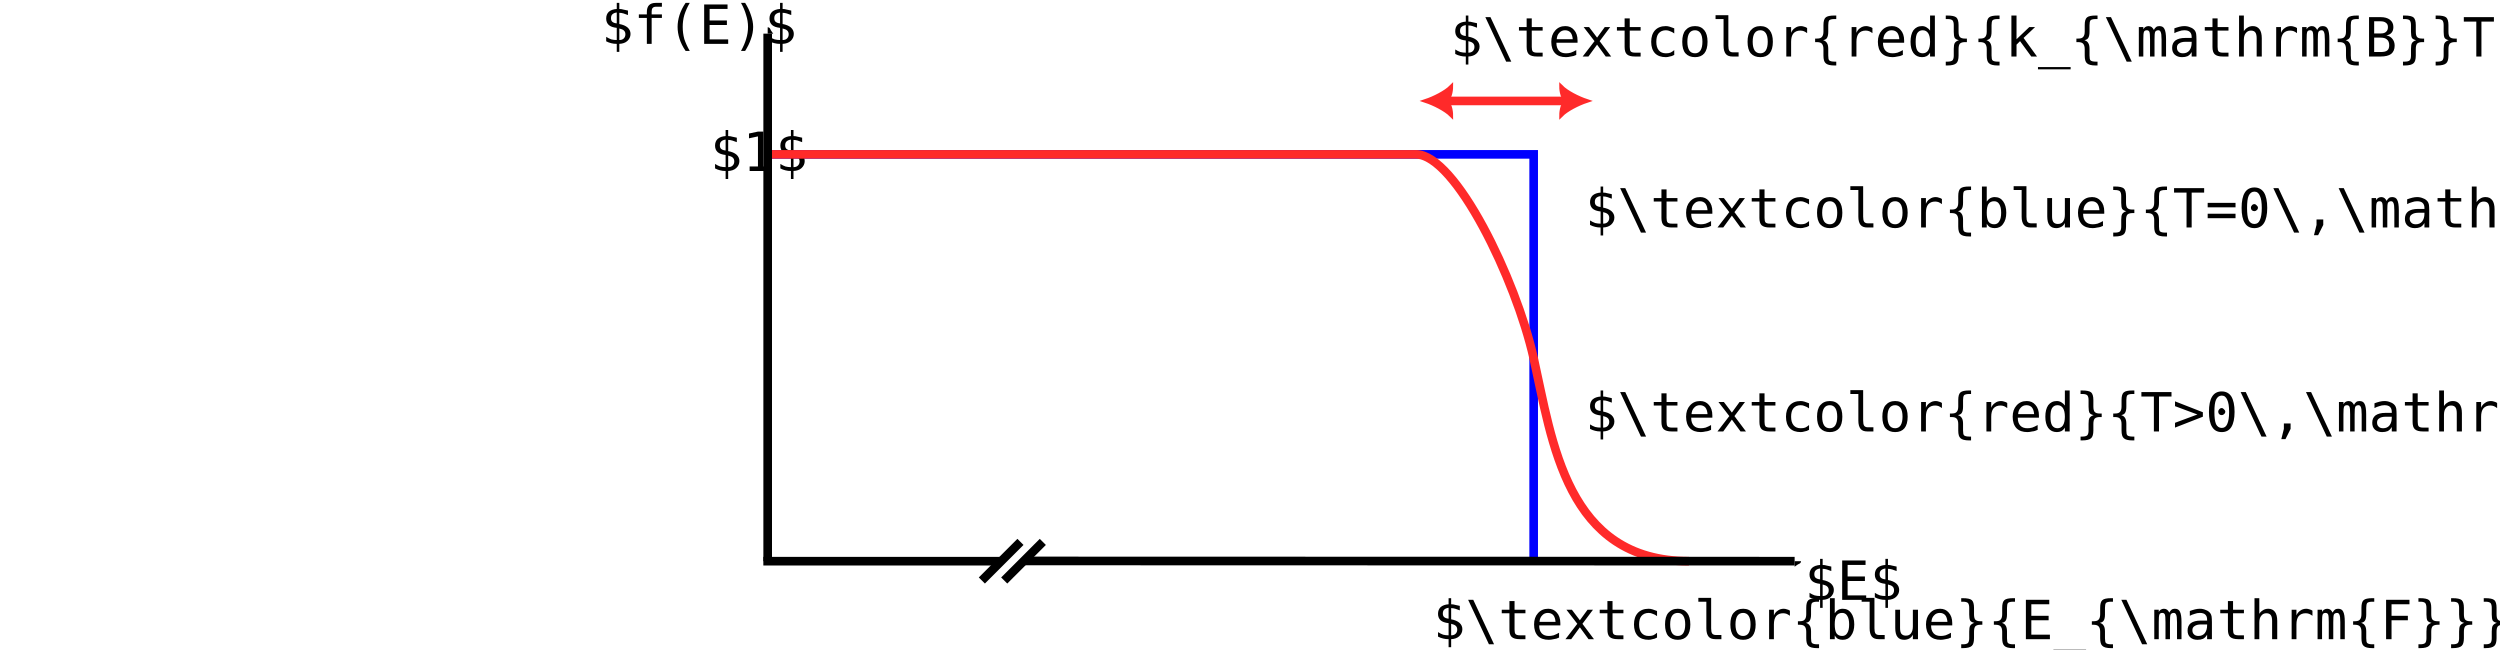
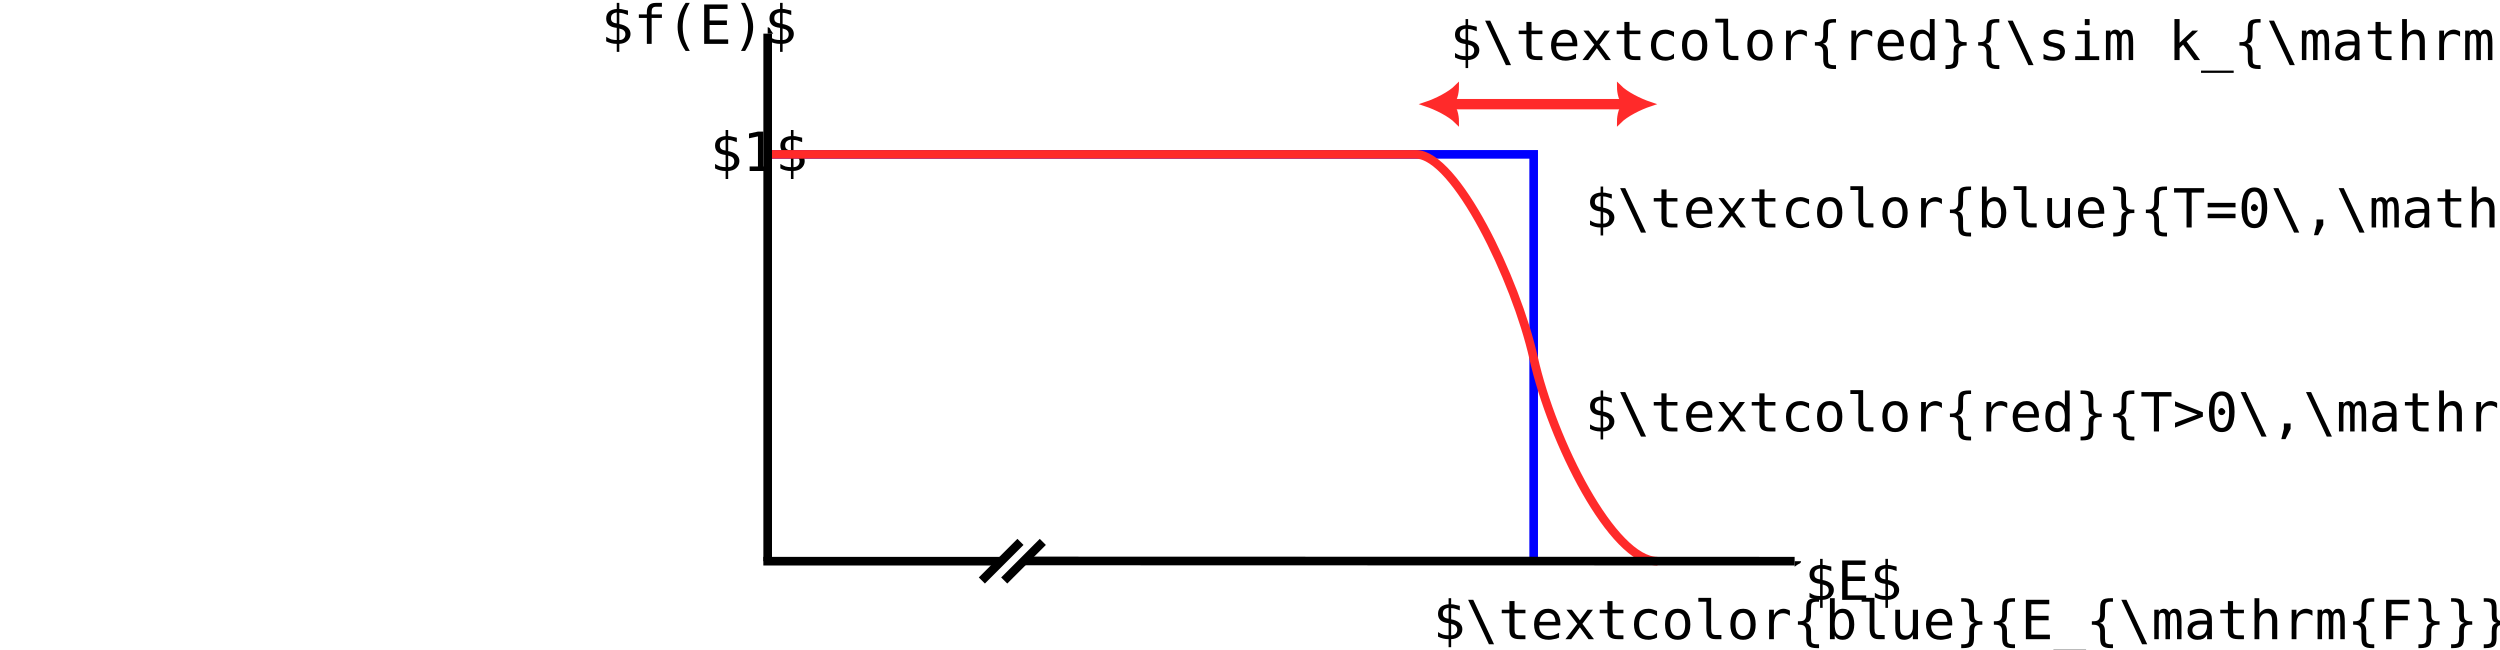
<svg xmlns="http://www.w3.org/2000/svg" width="122mm" height="31.682mm" viewBox="0 0 122 31.682" version="1.1" id="svg8">
  <defs id="defs2">
    <marker style="overflow:visible" id="marker1744" refX="0" refY="0" orient="auto-start-reverse" markerWidth="3.887" markerHeight="4.364" viewBox="0 0 5.887 6.609" preserveAspectRatio="xMidYMid">
      <path transform="scale(0.5)" style="fill:context-stroke;fill-rule:evenodd;stroke:context-stroke;stroke-width:1pt" d="m 6,0 c -3,1 -7,3 -9,5 0,0 0,-4 2,-5 -2,-1 -2,-5 -2,-5 2,2 6,4 9,5 z" id="path1742" />
    </marker>
    <marker style="overflow:visible" id="Arrow5" refX="0" refY="0" orient="auto-start-reverse" markerWidth="3.887" markerHeight="4.364" viewBox="0 0 5.887 6.609" preserveAspectRatio="xMidYMid">
      <path transform="scale(0.5)" style="fill:context-stroke;fill-rule:evenodd;stroke:context-stroke;stroke-width:1pt" d="m 6,0 c -3,1 -7,3 -9,5 0,0 0,-4 2,-5 -2,-1 -2,-5 -2,-5 2,2 6,4 9,5 z" id="path8893" />
    </marker>
    <marker id="marker-arrow-1.5923999999999998" orient="auto-start-reverse" refY="0" refX="0" markerHeight="1.69" markerWidth="0.911">
      <g transform="scale(1.073399)" id="g116">
        <path d="M -1.554,2.072 C -1.425,1.295 0,0.13 0.389,0 0,-0.13 -1.425,-1.295 -1.554,-2.072" style="fill:none;stroke:#000000;stroke-width:0.6;stroke-linecap:round;stroke-linejoin:round;stroke-miterlimit:10;stroke-dasharray:none;stroke-opacity:1" id="path114" />
      </g>
    </marker>
  </defs>
  <g id="layer1" transform="translate(0,-177)">
    <path style="fill:none;fill-opacity:1;fill-rule:evenodd;stroke:#0000ff;stroke-width:0.421;stroke-dasharray:none;stroke-opacity:1;marker-start:none;marker-end:none;stop-color:#000000" d="M 37.463,184.533 H 74.843 v 19.853" id="path327" />
    <text style="font-size:2.646px;font-family:monospace;-inkscape-font-specification:'monospace, Normal';fill:#000000;fill-opacity:1;stroke:none;stroke-width:0.265" xml:space="preserve" id="text293" y="185.342" x="34.645">
      <tspan id="tspan291" x="34.645" y="185.342" style="stroke-width:0.265">$1$</tspan>
    </text>
    <text style="font-size:2.646px;font-family:monospace;-inkscape-font-specification:'monospace, Normal';fill:#000000;fill-opacity:1;stroke:none;stroke-width:0.265" xml:space="preserve" id="text305" y="179.141" x="29.332">
      <tspan id="tspan303" x="29.332" y="179.141" style="stroke-width:0.265">$f(E)$</tspan>
    </text>
    <text style="font-size:2.646px;font-family:monospace;-inkscape-font-specification:'monospace, Normal';fill:#000000;fill-opacity:1;stroke:none;stroke-width:0.265" xml:space="preserve" id="text317" y="206.272" x="88.053">
      <tspan id="tspan315" x="88.053" y="206.272" style="stroke-width:0.265">$E$</tspan>
    </text>
    <text style="font-size:2.646px;font-family:monospace;-inkscape-font-specification:'monospace, Normal';fill:#000000;fill-opacity:1;stroke:none;stroke-width:0.265" xml:space="preserve" id="text337" y="188.099" x="77.345">
      <tspan id="tspan335" x="77.345" y="188.099" style="stroke-width:0.265">$\textcolor{blue}{T=0\,\mathrm{K}}$</tspan>
    </text>
-     <path style="fill:none;fill-opacity:1;fill-rule:evenodd;stroke:#ff2a2a;stroke-width:0.421;stroke-dasharray:none;stroke-opacity:1;marker-start:none;marker-end:none;stop-color:#000000" d="m 37.549,184.533 h 31.549 c 1.931,0 4.878,6.096 5.745,9.95 0.907,4.036 1.588,9.903 7.578,9.903" id="path553" />
+     <path style="fill:none;fill-opacity:1;fill-rule:evenodd;stroke:#ff2a2a;stroke-width:0.421;stroke-dasharray:none;stroke-opacity:1;marker-start:none;marker-end:none;stop-color:#000000" d="m 37.549,184.533 h 31.549 c 1.931,0 4.878,6.096 5.745,9.95 0.907,4.036 3.849,9.903 6.041,9.903" id="path553" />
    <path style="fill:none;fill-opacity:1;fill-rule:evenodd;stroke:#000000;stroke-width:0.422;stroke-dasharray:none;stroke-opacity:1;marker-start:none;marker-end:url(#marker-arrow-1.5923999999999998);stop-color:#000000" d="m 49.947,204.374 37.631,0.011" id="path235" />
    <path style="fill:none;fill-opacity:1;fill-rule:evenodd;stroke:#000000;stroke-width:0.421;stroke-dasharray:none;stroke-opacity:1;marker-start:none;marker-end:url(#marker-arrow-1.5923999999999998);stop-color:#000000" d="M 37.463,204.386 V 178.642" id="path62" />
    <text style="font-size:2.646px;font-family:monospace;-inkscape-font-specification:'monospace, Normal';fill:#000000;fill-opacity:1;stroke:none;stroke-width:0.265" xml:space="preserve" id="text734" y="198.055" x="77.345">
      <tspan id="tspan732" x="77.345" y="198.055" style="stroke-width:0.265">$\textcolor{red}{T&gt;0\,\mathrm{K}}$</tspan>
    </text>
-     <path style="fill:none;fill-opacity:1;fill-rule:evenodd;stroke:#ff2a2a;stroke-width:0.421;stroke-dasharray:none;stroke-opacity:1;marker-start:url(#marker1744);marker-end:url(#Arrow5);stop-color:#000000" d="m 70.403,181.926 h 6.197" id="path746" />
+     <path style="fill:none;fill-opacity:1;fill-rule:evenodd;stroke:#ff2a2a;stroke-width:0.506;stroke-dasharray:none;stroke-opacity:1;marker-start:url(#marker1744);marker-end:url(#Arrow5);stop-color:#000000" d="m 70.587,182.083 h 8.932" id="path746" />
    <g id="g1945" transform="translate(-2.420479,-7.878706)">
      <path style="fill:none;fill-opacity:1;fill-rule:evenodd;stroke:#000000;stroke-width:0.421;stroke-dasharray:none;stroke-opacity:1;marker-start:none;marker-end:none;stop-color:#000000" d="m 50.335,213.207 1.884,-1.884" id="path1902" />
      <path style="fill:none;fill-opacity:1;fill-rule:evenodd;stroke:#000000;stroke-width:0.421;stroke-dasharray:none;stroke-opacity:1;marker-start:none;marker-end:none;stop-color:#000000" d="m 51.426,213.207 1.884,-1.884" id="path1902-3" />
    </g>
    <path style="fill:none;fill-opacity:1;fill-rule:evenodd;stroke:#000000;stroke-width:0.421;stroke-dasharray:none;stroke-opacity:1;marker-start:none;marker-end:none;stop-color:#000000" d="m 48.856,204.386 h -11.605" id="path1947" />
-     <text style="font-size:2.646px;font-family:monospace;-inkscape-font-specification:'monospace, Normal';fill:#000000;fill-opacity:1;stroke:none;stroke-width:0.265" xml:space="preserve" id="text1957" y="179.757" x="70.767">
-       <tspan id="tspan1955" x="70.767" y="179.757" style="stroke-width:0.265">$\textcolor{red}{k_{\mathrm{B}}T}$</tspan>
-     </text>
    <text style="font-size:2.646px;font-family:monospace;-inkscape-font-specification:'monospace, Normal';fill:#000000;fill-opacity:1;stroke:none;stroke-width:0.265" xml:space="preserve" id="text142" y="208.189" x="69.927">
      <tspan id="tspan140" x="69.927" y="208.189" style="stroke-width:0.265">$\textcolor{blue}{E_{\mathrm{F}}} = \mu$</tspan>
    </text>
+     <text style="font-size:2.646px;font-family:monospace;-inkscape-font-specification:'monospace, Normal';fill:#000000;fill-opacity:1;stroke:none;stroke-width:0.265" xml:space="preserve" id="text432" y="179.929" x="70.752">
+       <tspan id="tspan430" x="70.752" y="179.929" style="stroke-width:0.265">$\textcolor{red}{\sim k_{\mathrm{B}}T}$</tspan>
+     </text>
  </g>
</svg>
